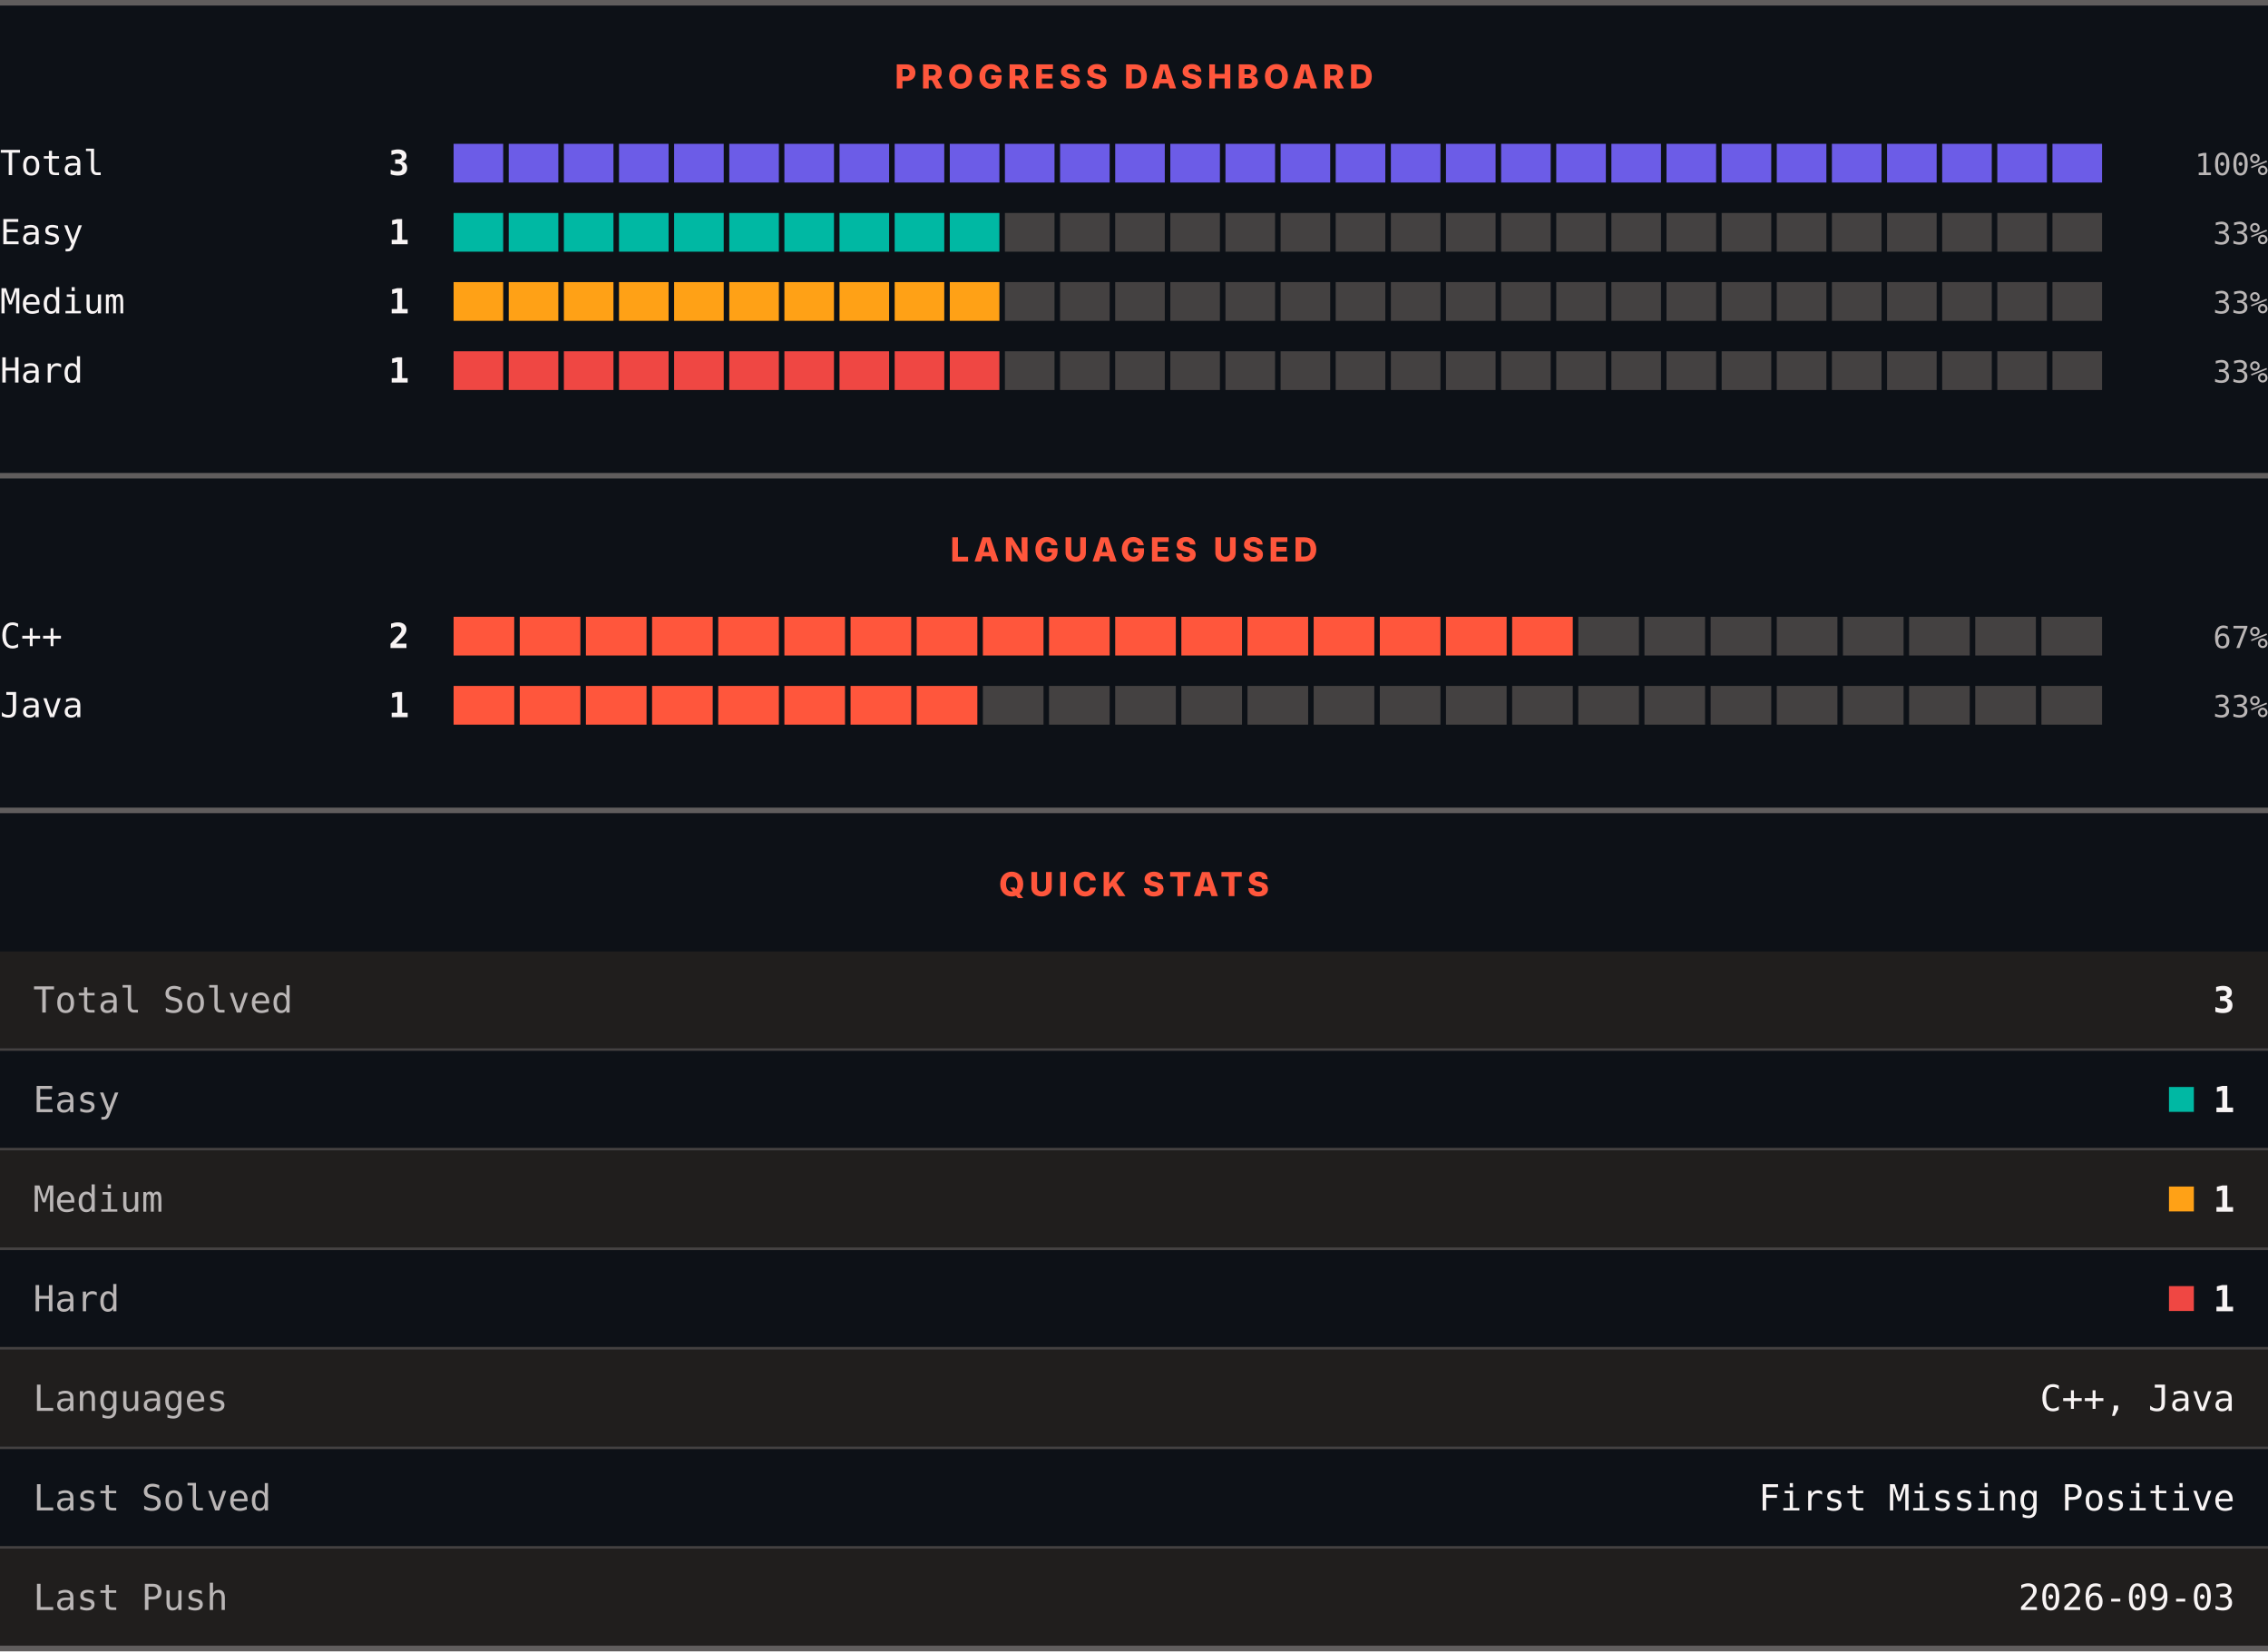
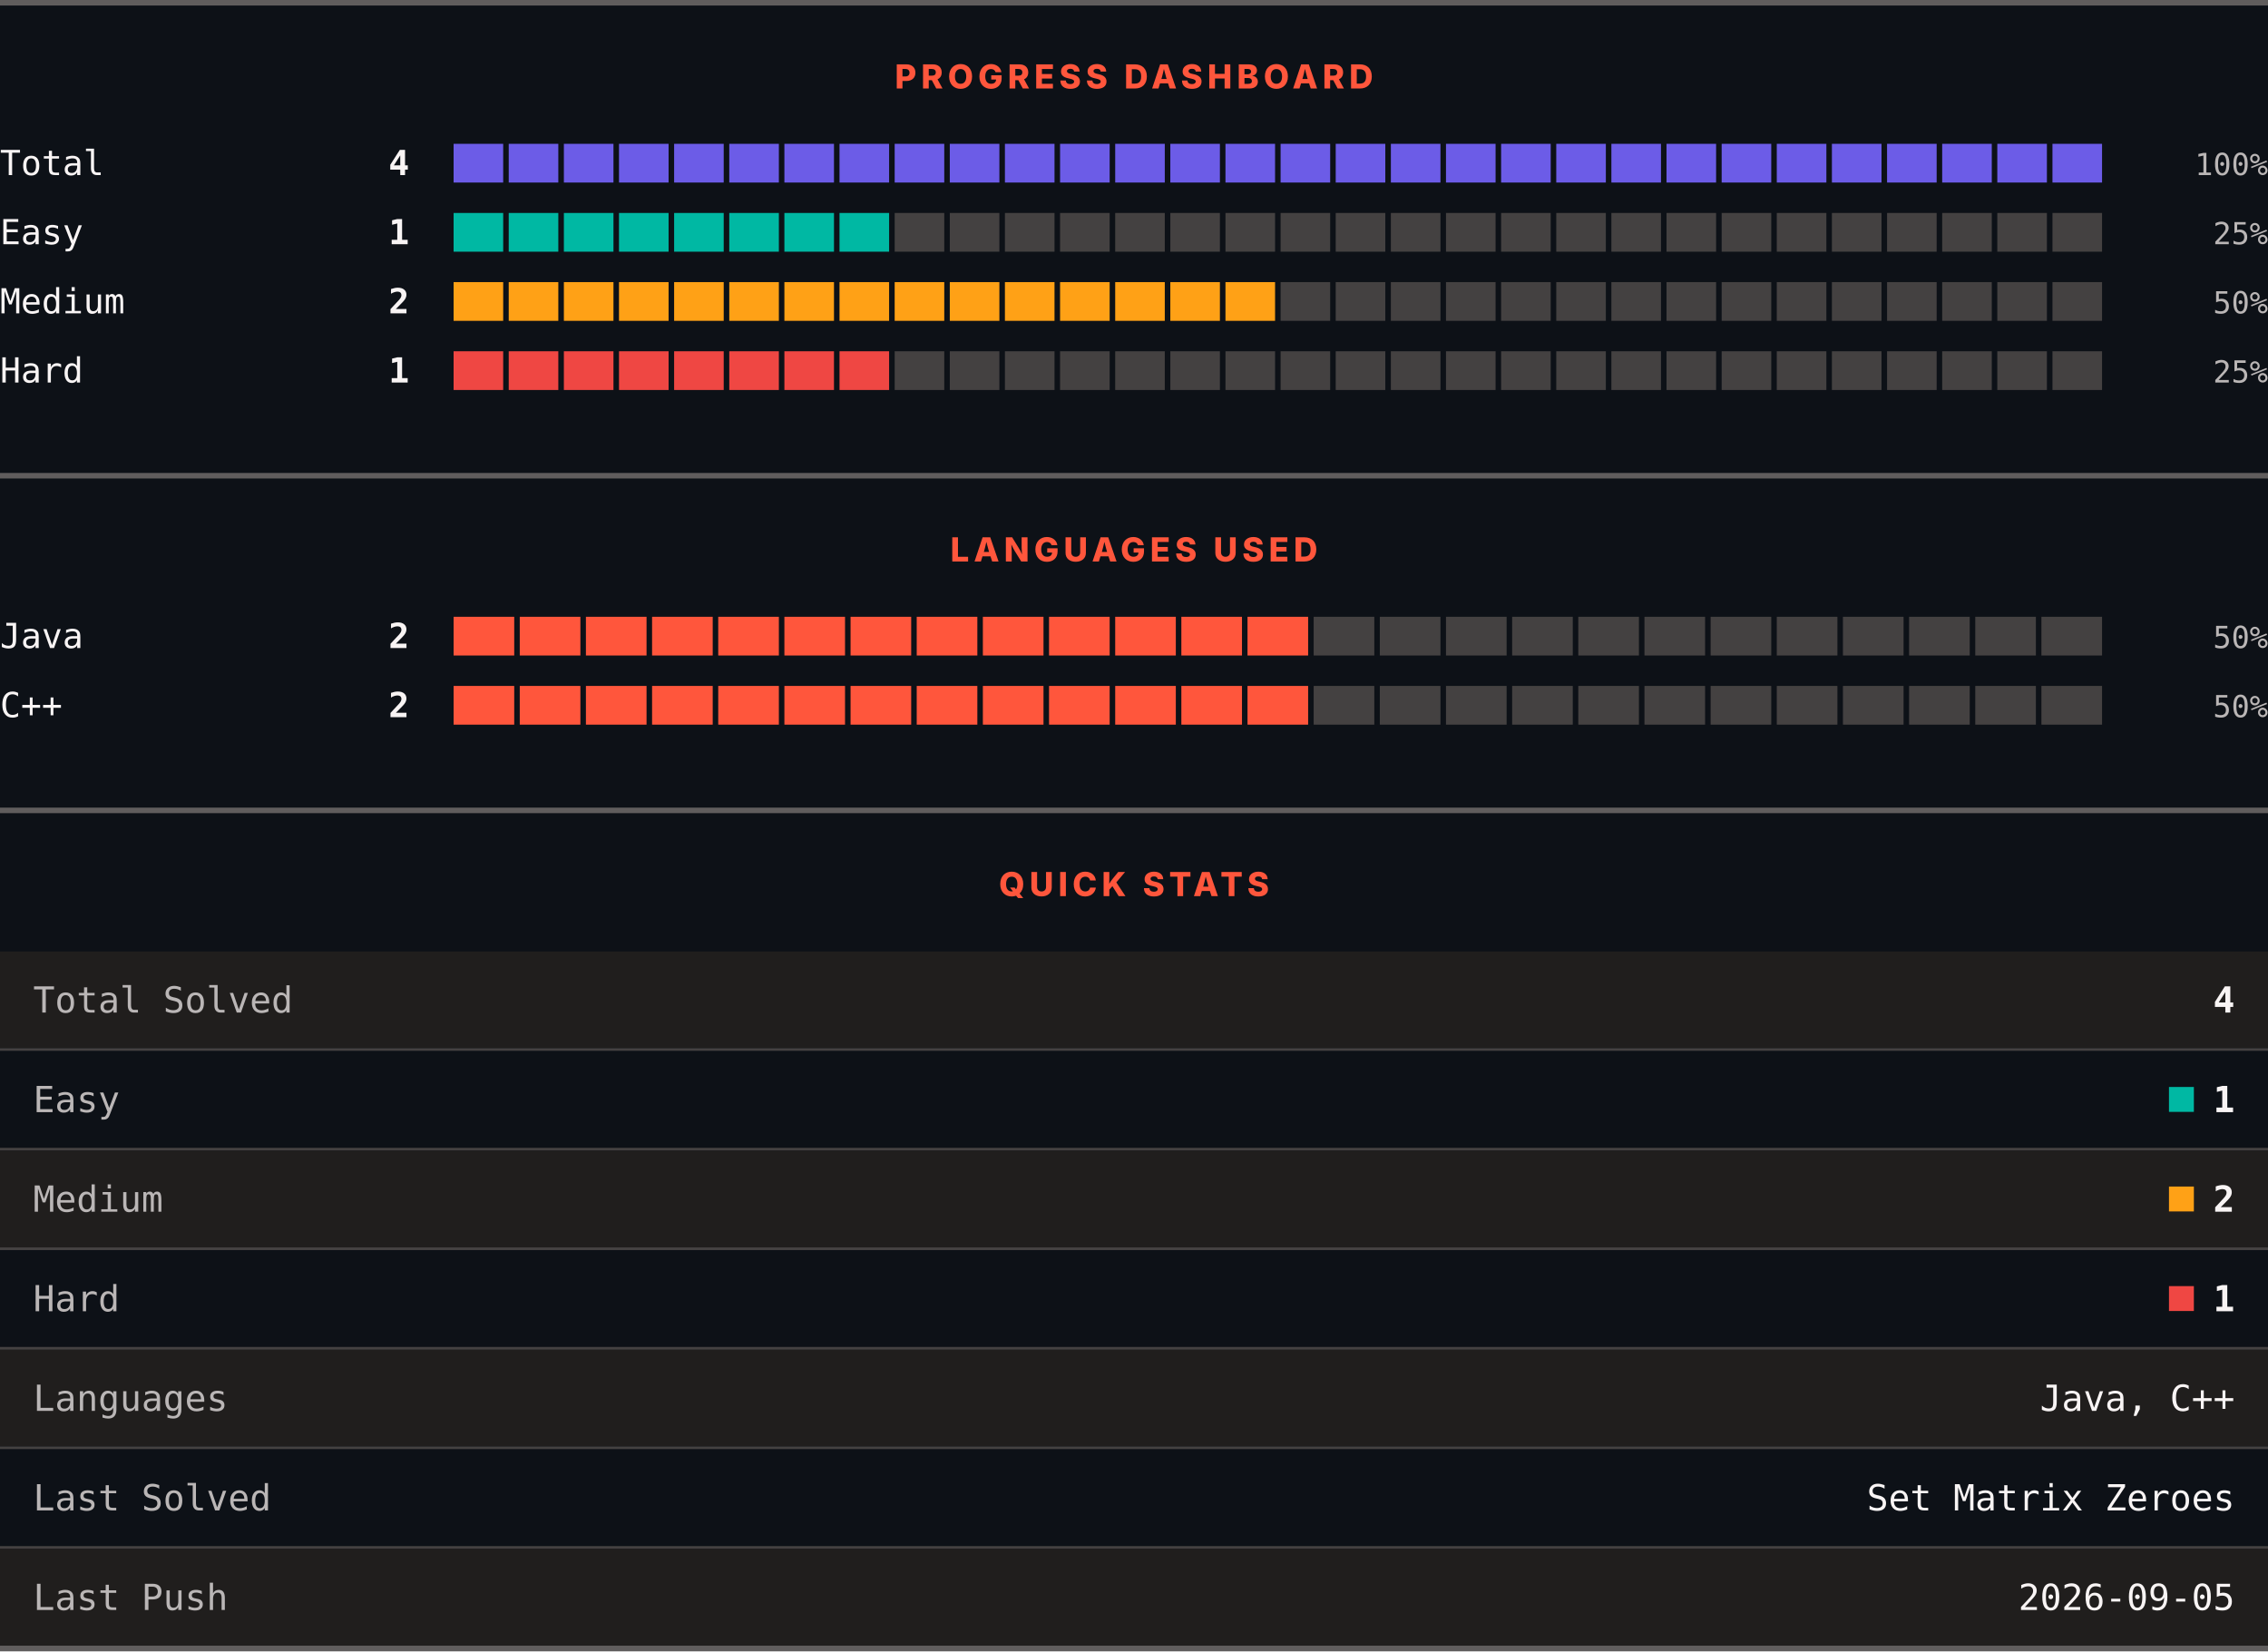
<svg xmlns="http://www.w3.org/2000/svg" width="820" height="597" viewBox="0 0 820 597" role="img" aria-label="LeetCode progress, languages and quick stats">
  <rect width="820" height="597" fill="#0d1117" />
  <rect x="0" y="0" width="820" height="2" fill="#605d5d" />
  <text x="410" y="32" text-anchor="middle" font-family="Archivo, system-ui, -apple-system, Segoe UI, sans-serif" font-size="12" font-weight="800" letter-spacing="1.68" fill="#ff563c">PROGRESS DASHBOARD</text>
  <text x="0" y="63.3" font-family="ui-monospace, SFMono-Regular, Menlo, Consolas, monospace" font-size="12.5" fill="#f8f4f4">Total</text>
-   <text x="148" y="63.3" text-anchor="end" font-family="ui-monospace, SFMono-Regular, Menlo, Consolas, monospace" font-size="12.5" font-weight="700" fill="#f8f4f4">3</text>
+   <text x="148" y="63.3" text-anchor="end" font-family="ui-monospace, SFMono-Regular, Menlo, Consolas, monospace" font-size="12.5" font-weight="700" fill="#f8f4f4">4</text>
  <rect x="164.00" y="52" width="17.93" height="14" fill="#6c5ce7" />
  <rect x="183.93" y="52" width="17.93" height="14" fill="#6c5ce7" />
  <rect x="203.87" y="52" width="17.93" height="14" fill="#6c5ce7" />
  <rect x="223.80" y="52" width="17.93" height="14" fill="#6c5ce7" />
  <rect x="243.73" y="52" width="17.93" height="14" fill="#6c5ce7" />
  <rect x="263.67" y="52" width="17.93" height="14" fill="#6c5ce7" />
  <rect x="283.60" y="52" width="17.93" height="14" fill="#6c5ce7" />
  <rect x="303.53" y="52" width="17.93" height="14" fill="#6c5ce7" />
  <rect x="323.47" y="52" width="17.93" height="14" fill="#6c5ce7" />
  <rect x="343.40" y="52" width="17.93" height="14" fill="#6c5ce7" />
  <rect x="363.33" y="52" width="17.93" height="14" fill="#6c5ce7" />
  <rect x="383.27" y="52" width="17.93" height="14" fill="#6c5ce7" />
  <rect x="403.20" y="52" width="17.93" height="14" fill="#6c5ce7" />
  <rect x="423.13" y="52" width="17.93" height="14" fill="#6c5ce7" />
  <rect x="443.07" y="52" width="17.93" height="14" fill="#6c5ce7" />
  <rect x="463.00" y="52" width="17.93" height="14" fill="#6c5ce7" />
  <rect x="482.93" y="52" width="17.93" height="14" fill="#6c5ce7" />
  <rect x="502.87" y="52" width="17.93" height="14" fill="#6c5ce7" />
  <rect x="522.80" y="52" width="17.93" height="14" fill="#6c5ce7" />
  <rect x="542.73" y="52" width="17.93" height="14" fill="#6c5ce7" />
  <rect x="562.67" y="52" width="17.93" height="14" fill="#6c5ce7" />
  <rect x="582.60" y="52" width="17.93" height="14" fill="#6c5ce7" />
  <rect x="602.53" y="52" width="17.93" height="14" fill="#6c5ce7" />
  <rect x="622.47" y="52" width="17.93" height="14" fill="#6c5ce7" />
  <rect x="642.40" y="52" width="17.93" height="14" fill="#6c5ce7" />
  <rect x="662.33" y="52" width="17.93" height="14" fill="#6c5ce7" />
  <rect x="682.27" y="52" width="17.93" height="14" fill="#6c5ce7" />
  <rect x="702.20" y="52" width="17.93" height="14" fill="#6c5ce7" />
  <rect x="722.13" y="52" width="17.93" height="14" fill="#6c5ce7" />
  <rect x="742.07" y="52" width="17.93" height="14" fill="#6c5ce7" />
  <text x="820" y="63.3" text-anchor="end" font-family="ui-monospace, SFMono-Regular, Menlo, Consolas, monospace" font-size="11" fill="#bab6b6">100%</text>
  <text x="0" y="88.3" font-family="ui-monospace, SFMono-Regular, Menlo, Consolas, monospace" font-size="12.5" fill="#f8f4f4">Easy</text>
  <text x="148" y="88.3" text-anchor="end" font-family="ui-monospace, SFMono-Regular, Menlo, Consolas, monospace" font-size="12.5" font-weight="700" fill="#f8f4f4">1</text>
  <rect x="164.00" y="77" width="17.93" height="14" fill="#00b8a3" />
  <rect x="183.93" y="77" width="17.93" height="14" fill="#00b8a3" />
  <rect x="203.87" y="77" width="17.93" height="14" fill="#00b8a3" />
  <rect x="223.80" y="77" width="17.93" height="14" fill="#00b8a3" />
  <rect x="243.73" y="77" width="17.93" height="14" fill="#00b8a3" />
  <rect x="263.67" y="77" width="17.93" height="14" fill="#00b8a3" />
  <rect x="283.60" y="77" width="17.93" height="14" fill="#00b8a3" />
  <rect x="303.53" y="77" width="17.93" height="14" fill="#00b8a3" />
-   <rect x="323.47" y="77" width="17.93" height="14" fill="#00b8a3" />
-   <rect x="343.40" y="77" width="17.93" height="14" fill="#00b8a3" />
+   <rect x="323.47" y="77" width="17.93" height="14" fill="#444141" />
+   <rect x="343.40" y="77" width="17.93" height="14" fill="#444141" />
  <rect x="363.33" y="77" width="17.93" height="14" fill="#444141" />
  <rect x="383.27" y="77" width="17.93" height="14" fill="#444141" />
  <rect x="403.20" y="77" width="17.93" height="14" fill="#444141" />
  <rect x="423.13" y="77" width="17.93" height="14" fill="#444141" />
  <rect x="443.07" y="77" width="17.93" height="14" fill="#444141" />
  <rect x="463.00" y="77" width="17.93" height="14" fill="#444141" />
  <rect x="482.93" y="77" width="17.93" height="14" fill="#444141" />
  <rect x="502.87" y="77" width="17.93" height="14" fill="#444141" />
  <rect x="522.80" y="77" width="17.93" height="14" fill="#444141" />
  <rect x="542.73" y="77" width="17.93" height="14" fill="#444141" />
  <rect x="562.67" y="77" width="17.93" height="14" fill="#444141" />
  <rect x="582.60" y="77" width="17.93" height="14" fill="#444141" />
  <rect x="602.53" y="77" width="17.93" height="14" fill="#444141" />
  <rect x="622.47" y="77" width="17.93" height="14" fill="#444141" />
  <rect x="642.40" y="77" width="17.93" height="14" fill="#444141" />
  <rect x="662.33" y="77" width="17.93" height="14" fill="#444141" />
  <rect x="682.27" y="77" width="17.93" height="14" fill="#444141" />
  <rect x="702.20" y="77" width="17.93" height="14" fill="#444141" />
  <rect x="722.13" y="77" width="17.93" height="14" fill="#444141" />
  <rect x="742.07" y="77" width="17.93" height="14" fill="#444141" />
-   <text x="820" y="88.3" text-anchor="end" font-family="ui-monospace, SFMono-Regular, Menlo, Consolas, monospace" font-size="11" fill="#bab6b6">33%</text>
+   <text x="820" y="88.3" text-anchor="end" font-family="ui-monospace, SFMono-Regular, Menlo, Consolas, monospace" font-size="11" fill="#bab6b6">25%</text>
  <text x="0" y="113.3" font-family="ui-monospace, SFMono-Regular, Menlo, Consolas, monospace" font-size="12.5" fill="#f8f4f4">Medium</text>
-   <text x="148" y="113.3" text-anchor="end" font-family="ui-monospace, SFMono-Regular, Menlo, Consolas, monospace" font-size="12.5" font-weight="700" fill="#f8f4f4">1</text>
+   <text x="148" y="113.3" text-anchor="end" font-family="ui-monospace, SFMono-Regular, Menlo, Consolas, monospace" font-size="12.5" font-weight="700" fill="#f8f4f4">2</text>
  <rect x="164.00" y="102" width="17.93" height="14" fill="#ffa116" />
  <rect x="183.93" y="102" width="17.93" height="14" fill="#ffa116" />
  <rect x="203.87" y="102" width="17.93" height="14" fill="#ffa116" />
  <rect x="223.80" y="102" width="17.93" height="14" fill="#ffa116" />
  <rect x="243.73" y="102" width="17.93" height="14" fill="#ffa116" />
  <rect x="263.67" y="102" width="17.93" height="14" fill="#ffa116" />
  <rect x="283.60" y="102" width="17.93" height="14" fill="#ffa116" />
  <rect x="303.53" y="102" width="17.93" height="14" fill="#ffa116" />
  <rect x="323.47" y="102" width="17.93" height="14" fill="#ffa116" />
  <rect x="343.40" y="102" width="17.93" height="14" fill="#ffa116" />
-   <rect x="363.33" y="102" width="17.93" height="14" fill="#444141" />
-   <rect x="383.27" y="102" width="17.93" height="14" fill="#444141" />
-   <rect x="403.20" y="102" width="17.93" height="14" fill="#444141" />
-   <rect x="423.13" y="102" width="17.93" height="14" fill="#444141" />
-   <rect x="443.07" y="102" width="17.93" height="14" fill="#444141" />
+   <rect x="363.33" y="102" width="17.93" height="14" fill="#ffa116" />
+   <rect x="383.27" y="102" width="17.93" height="14" fill="#ffa116" />
+   <rect x="403.20" y="102" width="17.93" height="14" fill="#ffa116" />
+   <rect x="423.13" y="102" width="17.93" height="14" fill="#ffa116" />
+   <rect x="443.07" y="102" width="17.93" height="14" fill="#ffa116" />
  <rect x="463.00" y="102" width="17.93" height="14" fill="#444141" />
  <rect x="482.93" y="102" width="17.93" height="14" fill="#444141" />
  <rect x="502.87" y="102" width="17.93" height="14" fill="#444141" />
  <rect x="522.80" y="102" width="17.93" height="14" fill="#444141" />
  <rect x="542.73" y="102" width="17.93" height="14" fill="#444141" />
  <rect x="562.67" y="102" width="17.93" height="14" fill="#444141" />
  <rect x="582.60" y="102" width="17.93" height="14" fill="#444141" />
  <rect x="602.53" y="102" width="17.93" height="14" fill="#444141" />
  <rect x="622.47" y="102" width="17.93" height="14" fill="#444141" />
  <rect x="642.40" y="102" width="17.93" height="14" fill="#444141" />
  <rect x="662.33" y="102" width="17.93" height="14" fill="#444141" />
  <rect x="682.27" y="102" width="17.93" height="14" fill="#444141" />
  <rect x="702.20" y="102" width="17.93" height="14" fill="#444141" />
  <rect x="722.13" y="102" width="17.93" height="14" fill="#444141" />
  <rect x="742.07" y="102" width="17.93" height="14" fill="#444141" />
-   <text x="820" y="113.3" text-anchor="end" font-family="ui-monospace, SFMono-Regular, Menlo, Consolas, monospace" font-size="11" fill="#bab6b6">33%</text>
+   <text x="820" y="113.3" text-anchor="end" font-family="ui-monospace, SFMono-Regular, Menlo, Consolas, monospace" font-size="11" fill="#bab6b6">50%</text>
  <text x="0" y="138.3" font-family="ui-monospace, SFMono-Regular, Menlo, Consolas, monospace" font-size="12.5" fill="#f8f4f4">Hard</text>
  <text x="148" y="138.3" text-anchor="end" font-family="ui-monospace, SFMono-Regular, Menlo, Consolas, monospace" font-size="12.5" font-weight="700" fill="#f8f4f4">1</text>
  <rect x="164.00" y="127" width="17.93" height="14" fill="#ef4743" />
  <rect x="183.93" y="127" width="17.93" height="14" fill="#ef4743" />
  <rect x="203.87" y="127" width="17.93" height="14" fill="#ef4743" />
  <rect x="223.80" y="127" width="17.93" height="14" fill="#ef4743" />
  <rect x="243.73" y="127" width="17.93" height="14" fill="#ef4743" />
  <rect x="263.67" y="127" width="17.93" height="14" fill="#ef4743" />
  <rect x="283.60" y="127" width="17.93" height="14" fill="#ef4743" />
  <rect x="303.53" y="127" width="17.93" height="14" fill="#ef4743" />
-   <rect x="323.47" y="127" width="17.93" height="14" fill="#ef4743" />
-   <rect x="343.40" y="127" width="17.93" height="14" fill="#ef4743" />
+   <rect x="323.47" y="127" width="17.93" height="14" fill="#444141" />
+   <rect x="343.40" y="127" width="17.93" height="14" fill="#444141" />
  <rect x="363.33" y="127" width="17.93" height="14" fill="#444141" />
  <rect x="383.27" y="127" width="17.93" height="14" fill="#444141" />
  <rect x="403.20" y="127" width="17.93" height="14" fill="#444141" />
  <rect x="423.13" y="127" width="17.93" height="14" fill="#444141" />
  <rect x="443.07" y="127" width="17.93" height="14" fill="#444141" />
  <rect x="463.00" y="127" width="17.93" height="14" fill="#444141" />
  <rect x="482.93" y="127" width="17.93" height="14" fill="#444141" />
  <rect x="502.87" y="127" width="17.93" height="14" fill="#444141" />
  <rect x="522.80" y="127" width="17.93" height="14" fill="#444141" />
  <rect x="542.73" y="127" width="17.93" height="14" fill="#444141" />
  <rect x="562.67" y="127" width="17.93" height="14" fill="#444141" />
  <rect x="582.60" y="127" width="17.93" height="14" fill="#444141" />
  <rect x="602.53" y="127" width="17.93" height="14" fill="#444141" />
  <rect x="622.47" y="127" width="17.93" height="14" fill="#444141" />
  <rect x="642.40" y="127" width="17.93" height="14" fill="#444141" />
  <rect x="662.33" y="127" width="17.93" height="14" fill="#444141" />
  <rect x="682.27" y="127" width="17.93" height="14" fill="#444141" />
  <rect x="702.20" y="127" width="17.93" height="14" fill="#444141" />
  <rect x="722.13" y="127" width="17.93" height="14" fill="#444141" />
  <rect x="742.07" y="127" width="17.93" height="14" fill="#444141" />
-   <text x="820" y="138.3" text-anchor="end" font-family="ui-monospace, SFMono-Regular, Menlo, Consolas, monospace" font-size="11" fill="#bab6b6">33%</text>
+   <text x="820" y="138.3" text-anchor="end" font-family="ui-monospace, SFMono-Regular, Menlo, Consolas, monospace" font-size="11" fill="#bab6b6">25%</text>
  <rect x="0" y="171" width="820" height="2" fill="#605d5d" />
  <text x="410" y="203" text-anchor="middle" font-family="Archivo, system-ui, -apple-system, Segoe UI, sans-serif" font-size="12" font-weight="800" letter-spacing="1.68" fill="#ff563c">LANGUAGES USED</text>
-   <text x="0" y="234.3" font-family="ui-monospace, SFMono-Regular, Menlo, Consolas, monospace" font-size="12.5" fill="#f8f4f4">C++</text>
+   <text x="0" y="234.3" font-family="ui-monospace, SFMono-Regular, Menlo, Consolas, monospace" font-size="12.5" fill="#f8f4f4">Java</text>
  <text x="148" y="234.3" text-anchor="end" font-family="ui-monospace, SFMono-Regular, Menlo, Consolas, monospace" font-size="12.5" font-weight="700" fill="#f8f4f4">2</text>
  <rect x="164.00" y="223" width="21.92" height="14" fill="#ff563c" />
  <rect x="187.92" y="223" width="21.92" height="14" fill="#ff563c" />
  <rect x="211.84" y="223" width="21.92" height="14" fill="#ff563c" />
  <rect x="235.76" y="223" width="21.92" height="14" fill="#ff563c" />
  <rect x="259.68" y="223" width="21.92" height="14" fill="#ff563c" />
  <rect x="283.60" y="223" width="21.92" height="14" fill="#ff563c" />
  <rect x="307.52" y="223" width="21.92" height="14" fill="#ff563c" />
  <rect x="331.44" y="223" width="21.92" height="14" fill="#ff563c" />
  <rect x="355.36" y="223" width="21.92" height="14" fill="#ff563c" />
  <rect x="379.28" y="223" width="21.92" height="14" fill="#ff563c" />
  <rect x="403.20" y="223" width="21.92" height="14" fill="#ff563c" />
  <rect x="427.12" y="223" width="21.92" height="14" fill="#ff563c" />
  <rect x="451.04" y="223" width="21.92" height="14" fill="#ff563c" />
-   <rect x="474.96" y="223" width="21.92" height="14" fill="#ff563c" />
-   <rect x="498.88" y="223" width="21.92" height="14" fill="#ff563c" />
-   <rect x="522.80" y="223" width="21.92" height="14" fill="#ff563c" />
-   <rect x="546.72" y="223" width="21.92" height="14" fill="#ff563c" />
+   <rect x="474.96" y="223" width="21.92" height="14" fill="#444141" />
+   <rect x="498.88" y="223" width="21.92" height="14" fill="#444141" />
+   <rect x="522.80" y="223" width="21.92" height="14" fill="#444141" />
+   <rect x="546.72" y="223" width="21.92" height="14" fill="#444141" />
  <rect x="570.64" y="223" width="21.92" height="14" fill="#444141" />
  <rect x="594.56" y="223" width="21.92" height="14" fill="#444141" />
  <rect x="618.48" y="223" width="21.92" height="14" fill="#444141" />
  <rect x="642.40" y="223" width="21.92" height="14" fill="#444141" />
  <rect x="666.32" y="223" width="21.92" height="14" fill="#444141" />
  <rect x="690.24" y="223" width="21.92" height="14" fill="#444141" />
  <rect x="714.16" y="223" width="21.92" height="14" fill="#444141" />
  <rect x="738.08" y="223" width="21.92" height="14" fill="#444141" />
-   <text x="820" y="234.3" text-anchor="end" font-family="ui-monospace, SFMono-Regular, Menlo, Consolas, monospace" font-size="11" fill="#bab6b6">67%</text>
-   <text x="0" y="259.3" font-family="ui-monospace, SFMono-Regular, Menlo, Consolas, monospace" font-size="12.5" fill="#f8f4f4">Java</text>
-   <text x="148" y="259.3" text-anchor="end" font-family="ui-monospace, SFMono-Regular, Menlo, Consolas, monospace" font-size="12.5" font-weight="700" fill="#f8f4f4">1</text>
+   <text x="820" y="234.3" text-anchor="end" font-family="ui-monospace, SFMono-Regular, Menlo, Consolas, monospace" font-size="11" fill="#bab6b6">50%</text>
+   <text x="0" y="259.3" font-family="ui-monospace, SFMono-Regular, Menlo, Consolas, monospace" font-size="12.5" fill="#f8f4f4">C++</text>
+   <text x="148" y="259.3" text-anchor="end" font-family="ui-monospace, SFMono-Regular, Menlo, Consolas, monospace" font-size="12.5" font-weight="700" fill="#f8f4f4">2</text>
  <rect x="164.00" y="248" width="21.92" height="14" fill="#ff563c" />
  <rect x="187.92" y="248" width="21.92" height="14" fill="#ff563c" />
  <rect x="211.84" y="248" width="21.92" height="14" fill="#ff563c" />
  <rect x="235.76" y="248" width="21.92" height="14" fill="#ff563c" />
  <rect x="259.68" y="248" width="21.92" height="14" fill="#ff563c" />
  <rect x="283.60" y="248" width="21.92" height="14" fill="#ff563c" />
  <rect x="307.52" y="248" width="21.92" height="14" fill="#ff563c" />
  <rect x="331.44" y="248" width="21.92" height="14" fill="#ff563c" />
-   <rect x="355.36" y="248" width="21.92" height="14" fill="#444141" />
-   <rect x="379.28" y="248" width="21.92" height="14" fill="#444141" />
-   <rect x="403.20" y="248" width="21.92" height="14" fill="#444141" />
-   <rect x="427.12" y="248" width="21.92" height="14" fill="#444141" />
-   <rect x="451.04" y="248" width="21.92" height="14" fill="#444141" />
+   <rect x="355.36" y="248" width="21.92" height="14" fill="#ff563c" />
+   <rect x="379.28" y="248" width="21.92" height="14" fill="#ff563c" />
+   <rect x="403.20" y="248" width="21.92" height="14" fill="#ff563c" />
+   <rect x="427.12" y="248" width="21.92" height="14" fill="#ff563c" />
+   <rect x="451.04" y="248" width="21.92" height="14" fill="#ff563c" />
  <rect x="474.96" y="248" width="21.92" height="14" fill="#444141" />
  <rect x="498.88" y="248" width="21.92" height="14" fill="#444141" />
  <rect x="522.80" y="248" width="21.92" height="14" fill="#444141" />
  <rect x="546.72" y="248" width="21.92" height="14" fill="#444141" />
  <rect x="570.64" y="248" width="21.92" height="14" fill="#444141" />
  <rect x="594.56" y="248" width="21.92" height="14" fill="#444141" />
  <rect x="618.48" y="248" width="21.92" height="14" fill="#444141" />
  <rect x="642.40" y="248" width="21.92" height="14" fill="#444141" />
  <rect x="666.32" y="248" width="21.92" height="14" fill="#444141" />
  <rect x="690.24" y="248" width="21.92" height="14" fill="#444141" />
  <rect x="714.16" y="248" width="21.92" height="14" fill="#444141" />
  <rect x="738.08" y="248" width="21.92" height="14" fill="#444141" />
-   <text x="820" y="259.3" text-anchor="end" font-family="ui-monospace, SFMono-Regular, Menlo, Consolas, monospace" font-size="11" fill="#bab6b6">33%</text>
+   <text x="820" y="259.3" text-anchor="end" font-family="ui-monospace, SFMono-Regular, Menlo, Consolas, monospace" font-size="11" fill="#bab6b6">50%</text>
  <rect x="0" y="292" width="820" height="2" fill="#605d5d" />
  <text x="410" y="324" text-anchor="middle" font-family="Archivo, system-ui, -apple-system, Segoe UI, sans-serif" font-size="12" font-weight="800" letter-spacing="1.68" fill="#ff563c">QUICK STATS</text>
  <rect x="0" y="344" width="820" height="35" fill="#201e1d" />
  <text x="12" y="366.1" font-family="ui-monospace, SFMono-Regular, Menlo, Consolas, monospace" font-size="13" fill="#bab6b6">Total Solved</text>
-   <text x="808" y="366.1" text-anchor="end" font-family="ui-monospace, SFMono-Regular, Menlo, Consolas, monospace" font-size="13" font-weight="700" fill="#f8f4f4">3</text>
+   <text x="808" y="366.1" text-anchor="end" font-family="ui-monospace, SFMono-Regular, Menlo, Consolas, monospace" font-size="13" font-weight="700" fill="#f8f4f4">4</text>
  <rect x="0" y="379" width="820" height="1" fill="#444141" />
  <rect x="0" y="380" width="820" height="35" fill="#0d1117" />
  <text x="12" y="402.1" font-family="ui-monospace, SFMono-Regular, Menlo, Consolas, monospace" font-size="13" fill="#bab6b6">Easy</text>
  <rect x="784.2" y="393" width="9" height="9" fill="#00b8a3" />
  <text x="808" y="402.1" text-anchor="end" font-family="ui-monospace, SFMono-Regular, Menlo, Consolas, monospace" font-size="13" font-weight="700" fill="#f8f4f4">1</text>
  <rect x="0" y="415" width="820" height="1" fill="#444141" />
  <rect x="0" y="416" width="820" height="35" fill="#201e1d" />
  <text x="12" y="438.1" font-family="ui-monospace, SFMono-Regular, Menlo, Consolas, monospace" font-size="13" fill="#bab6b6">Medium</text>
  <rect x="784.2" y="429" width="9" height="9" fill="#ffa116" />
-   <text x="808" y="438.1" text-anchor="end" font-family="ui-monospace, SFMono-Regular, Menlo, Consolas, monospace" font-size="13" font-weight="700" fill="#f8f4f4">1</text>
+   <text x="808" y="438.1" text-anchor="end" font-family="ui-monospace, SFMono-Regular, Menlo, Consolas, monospace" font-size="13" font-weight="700" fill="#f8f4f4">2</text>
  <rect x="0" y="451" width="820" height="1" fill="#444141" />
  <rect x="0" y="452" width="820" height="35" fill="#0d1117" />
  <text x="12" y="474.1" font-family="ui-monospace, SFMono-Regular, Menlo, Consolas, monospace" font-size="13" fill="#bab6b6">Hard</text>
  <rect x="784.2" y="465" width="9" height="9" fill="#ef4743" />
  <text x="808" y="474.1" text-anchor="end" font-family="ui-monospace, SFMono-Regular, Menlo, Consolas, monospace" font-size="13" font-weight="700" fill="#f8f4f4">1</text>
  <rect x="0" y="487" width="820" height="1" fill="#444141" />
  <rect x="0" y="488" width="820" height="35" fill="#201e1d" />
  <text x="12" y="510.1" font-family="ui-monospace, SFMono-Regular, Menlo, Consolas, monospace" font-size="13" fill="#bab6b6">Languages</text>
-   <text x="808" y="510.1" text-anchor="end" font-family="ui-monospace, SFMono-Regular, Menlo, Consolas, monospace" font-size="13" fill="#f8f4f4">C++, Java</text>
+   <text x="808" y="510.1" text-anchor="end" font-family="ui-monospace, SFMono-Regular, Menlo, Consolas, monospace" font-size="13" fill="#f8f4f4">Java, C++</text>
  <rect x="0" y="523" width="820" height="1" fill="#444141" />
  <rect x="0" y="524" width="820" height="35" fill="#0d1117" />
  <text x="12" y="546.1" font-family="ui-monospace, SFMono-Regular, Menlo, Consolas, monospace" font-size="13" fill="#bab6b6">Last Solved</text>
-   <text x="808" y="546.1" text-anchor="end" font-family="ui-monospace, SFMono-Regular, Menlo, Consolas, monospace" font-size="13" fill="#f8f4f4">First Missing Positive</text>
+   <text x="808" y="546.1" text-anchor="end" font-family="ui-monospace, SFMono-Regular, Menlo, Consolas, monospace" font-size="13" fill="#f8f4f4">Set Matrix Zeroes</text>
  <rect x="0" y="559" width="820" height="1" fill="#444141" />
  <rect x="0" y="560" width="820" height="35" fill="#201e1d" />
  <text x="12" y="582.1" font-family="ui-monospace, SFMono-Regular, Menlo, Consolas, monospace" font-size="13" fill="#bab6b6">Last Push</text>
-   <text x="808" y="582.1" text-anchor="end" font-family="ui-monospace, SFMono-Regular, Menlo, Consolas, monospace" font-size="13" fill="#f8f4f4">2026-09-03</text>
+   <text x="808" y="582.1" text-anchor="end" font-family="ui-monospace, SFMono-Regular, Menlo, Consolas, monospace" font-size="13" fill="#f8f4f4">2026-09-05</text>
  <rect x="0" y="595" width="820" height="2" fill="#605d5d" />
</svg>
